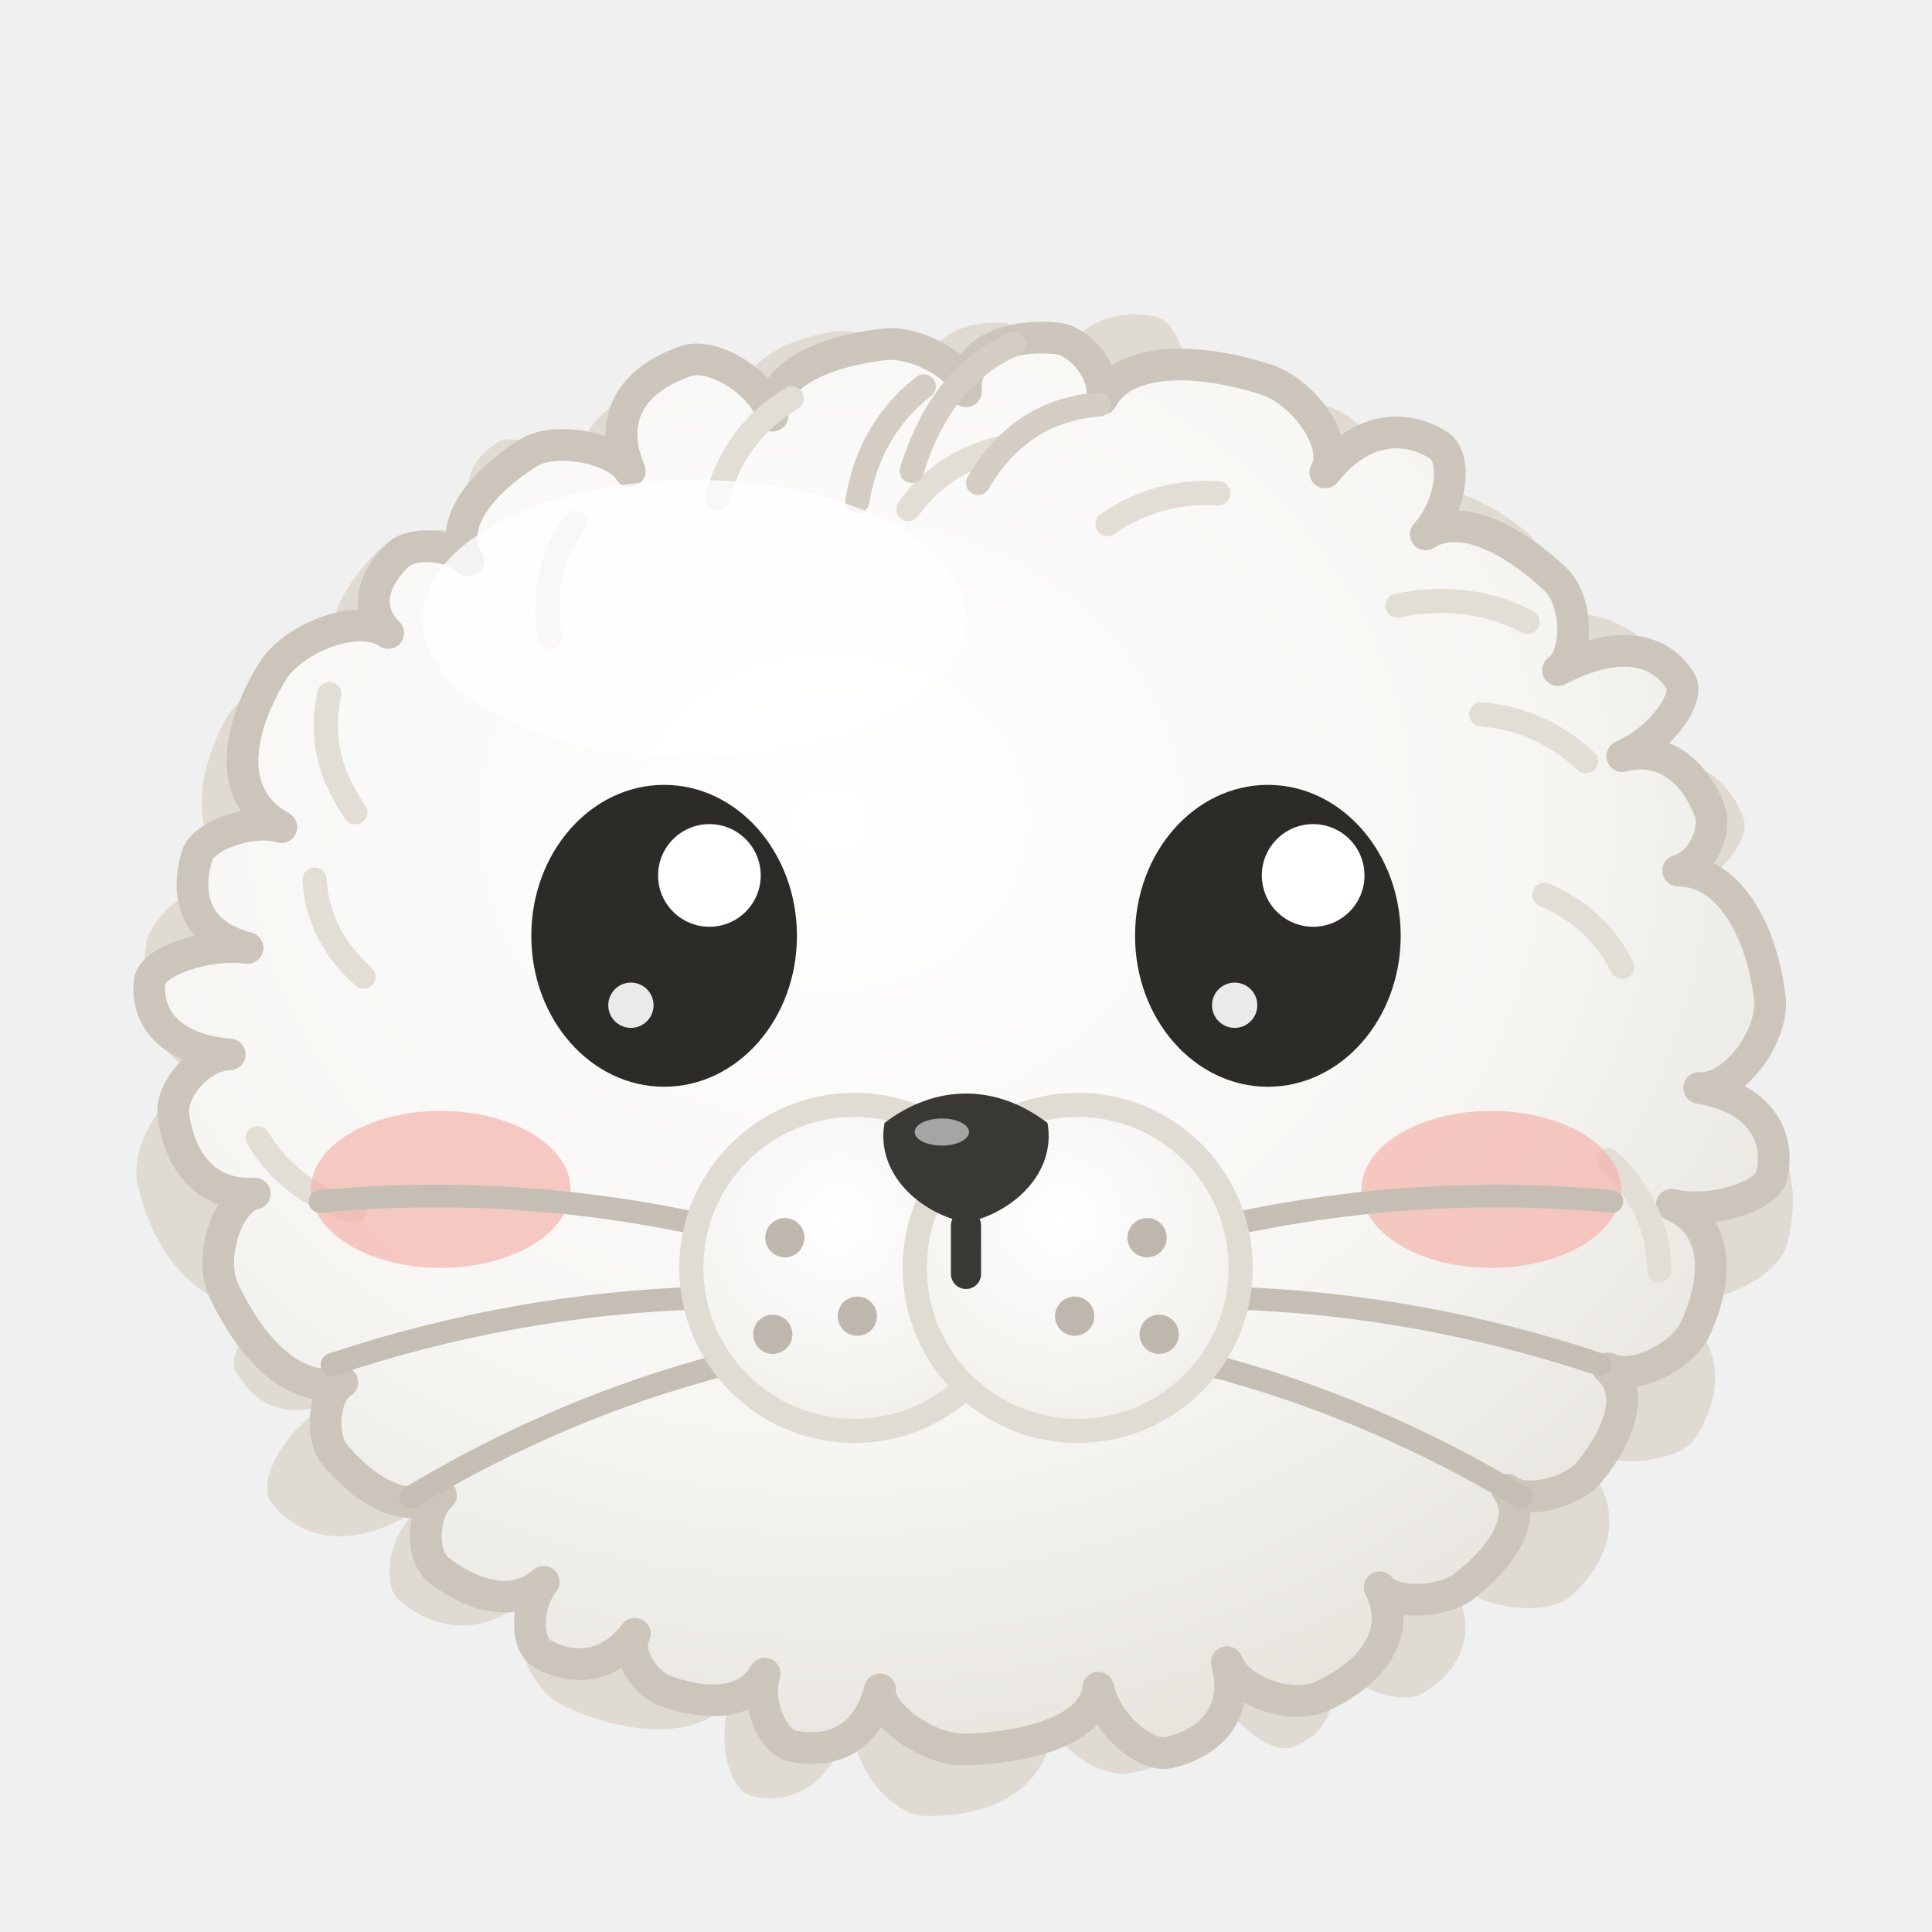
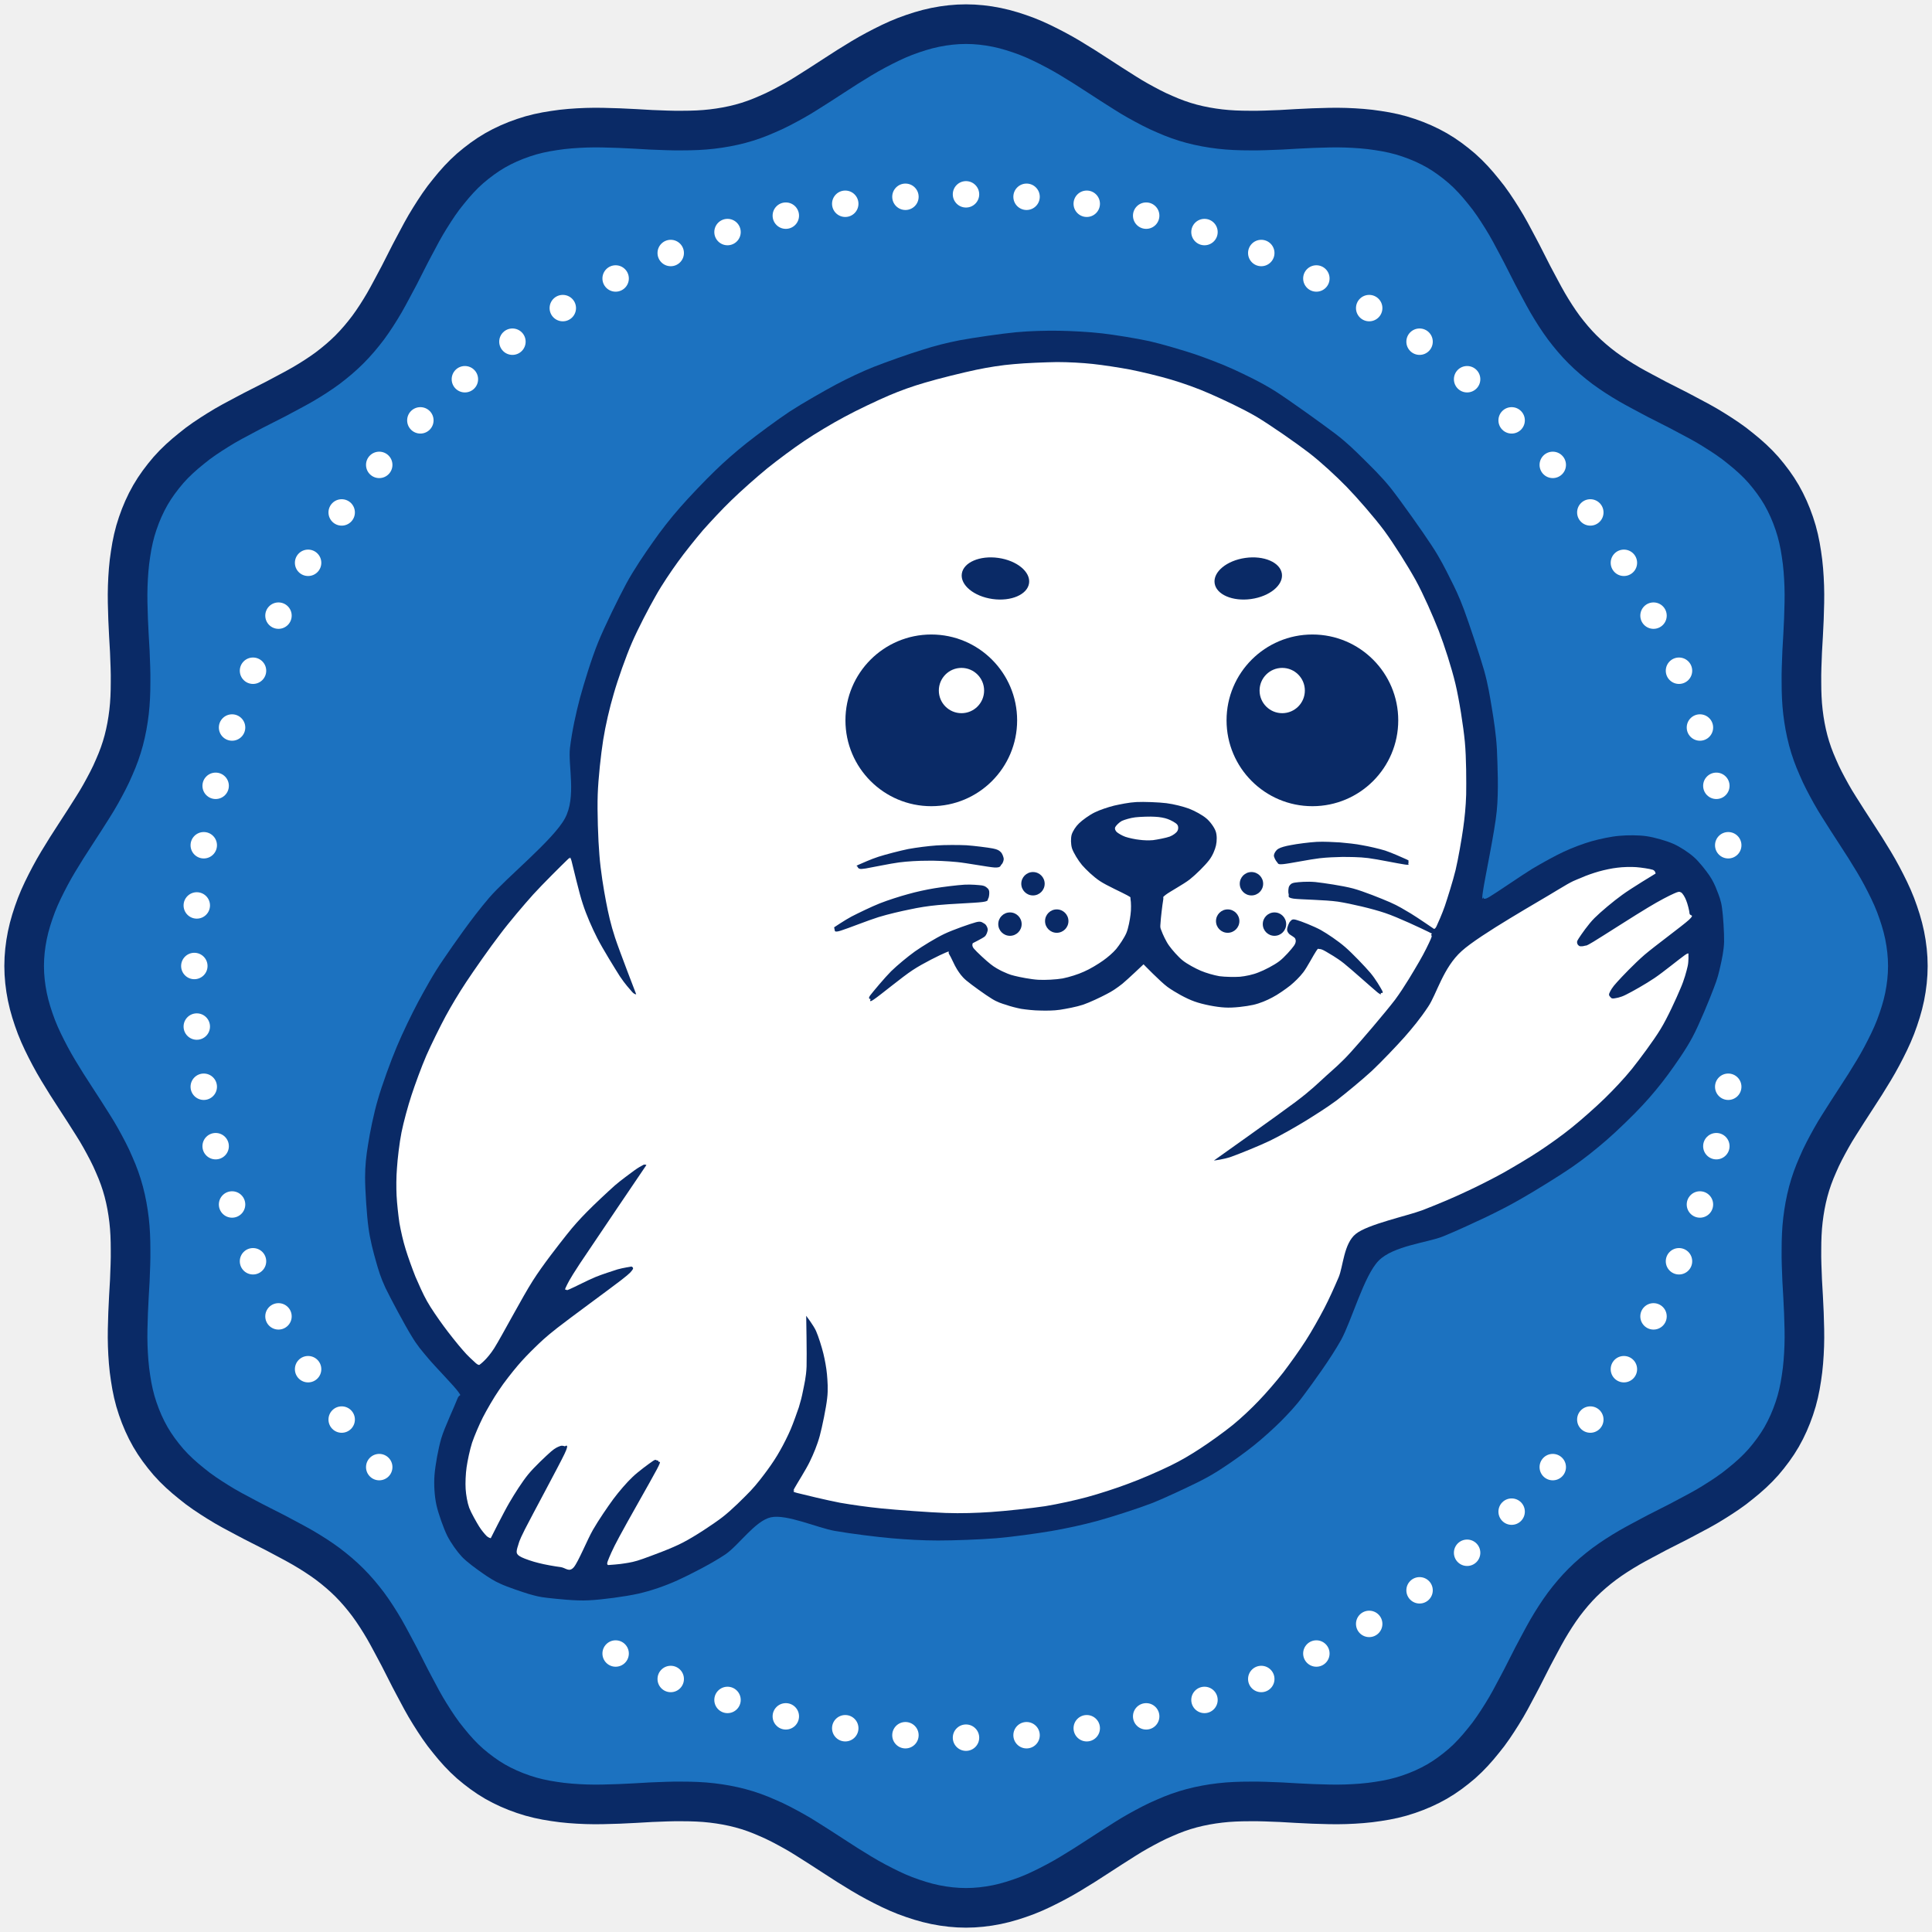
- <svg xmlns="http://www.w3.org/2000/svg" viewBox="0 0 64 64">
-   <defs>
-     <radialGradient id="fur" cx="0.42" cy="0.34" r="0.78">
-       <stop offset="0" stop-color="#ffffff" />
-       <stop offset="0.55" stop-color="#f7f6f3" />
-       <stop offset="1" stop-color="#e2ded7" />
-     </radialGradient>
-     <radialGradient id="cheek" cx="0.45" cy="0.35" r="0.7">
-       <stop offset="0" stop-color="#ffffff" />
-       <stop offset="1" stop-color="#f1eee9" />
-     </radialGradient>
-   </defs>
-   <path d="M34.74 12.84 C35.24 10.88 36.76 10.16 38.28 10.49C39.09 10.66 39.65 12.55 39.14 14.05 C40.04 12.58 42.23 12.69 44.35 13.61C45.46 14.14 46.31 15.79 45.71 16.60 C46.89 15.61 48.87 16.24 50.55 17.60C51.41 18.36 51.74 20.07 50.92 20.68 C52.56 19.83 54.28 20.69 55.38 22.24C55.93 23.09 55.33 24.85 54.13 25.37 C55.98 24.82 57.22 25.72 57.75 27.07C58.02 27.79 56.99 29.13 55.79 29.41 C57.63 29.36 58.72 31.21 58.97 33.47C59.03 34.68 57.48 36.27 56.36 36.22 C59.07 36.73 59.79 38.91 59.20 41.23C58.82 42.45 56.43 43.50 54.87 42.96 C57.12 44.07 57.22 45.96 56.17 47.63C55.58 48.50 53.21 48.71 51.90 47.87 C53.94 49.56 53.57 51.47 52.07 52.85C51.25 53.57 49.03 53.39 47.90 52.18 C49.10 53.84 48.50 55.30 47.09 56.11C46.33 56.53 44.54 55.86 43.78 54.61 C44.59 56.33 43.97 57.46 42.80 57.88C42.18 58.11 40.82 57.19 40.34 55.97 C40.60 57.42 39.23 58.38 37.44 58.74C36.48 58.90 35.00 57.95 34.88 57.00 C34.80 59.25 32.86 60.22 30.59 60.15C29.39 60.07 28.02 58.23 28.27 56.77 C27.63 59.15 26.23 59.83 24.89 59.49C24.17 59.31 23.69 57.69 24.23 56.22 C23.26 57.66 20.86 57.54 18.59 56.47C17.42 55.85 16.75 53.81 17.52 52.87 C16.04 54.28 14.42 54.02 13.23 53.02C12.60 52.47 12.90 50.77 13.88 49.97 C11.71 51.42 9.95 51.01 8.98 49.77C8.48 49.10 9.43 47.29 10.96 46.47 C9.41 47.09 8.35 46.44 7.80 45.40C7.51 44.84 8.43 43.60 9.34 43.27 C6.80 43.72 5.12 41.75 4.54 39.16C4.33 37.76 5.58 35.79 7.14 35.75 C5.26 35.44 4.52 33.44 4.85 31.24C5.09 30.07 6.96 28.84 8.28 29.17 C6.30 28.27 6.31 25.99 7.49 23.79C8.18 22.65 10.41 21.85 11.58 22.57 C10.38 21.44 11.06 19.65 12.59 18.18C13.44 17.42 15.48 17.31 16.21 18.10 C15.01 16.51 15.42 15.29 16.52 14.64C17.11 14.30 18.68 14.98 19.40 16.08 C18.77 14.62 19.85 13.44 21.47 12.80C22.35 12.49 24.02 13.33 24.37 14.28 C24.02 12.37 25.60 11.31 27.63 10.98C28.72 10.84 30.30 11.77 30.38 12.89 C30.50 11.31 31.75 10.63 33.19 10.69C33.95 10.73 34.85 12.01 34.71 13.13 Z" fill="#dfdad2" />
-   <path d="M32.00 12.60 C32.24 11.52 33.57 11.06 35.03 11.21C35.80 11.30 36.67 12.38 36.50 13.22 C37.22 11.84 39.61 11.80 42.05 12.61C43.32 13.11 44.43 14.81 43.90 15.65 C45.11 14.12 46.57 14.05 47.67 14.76C48.26 15.14 48.12 16.72 47.23 17.70 C48.35 16.97 50.09 17.82 51.57 19.23C52.31 20.02 52.26 21.79 51.61 22.20 C53.71 21.10 55.05 21.55 55.67 22.57C56.00 23.11 55.04 24.48 53.74 25.05 C55.14 24.68 56.13 25.58 56.63 26.84C56.88 27.51 56.39 28.64 55.59 28.84 C57.25 28.83 58.38 30.79 58.64 33.16C58.68 34.43 57.43 36.11 56.29 36.04 C58.30 36.37 58.97 37.62 58.70 38.93C58.54 39.62 56.73 40.22 55.38 39.91 C56.95 40.58 56.94 42.33 56.14 44.06C55.67 44.96 54.11 45.75 53.27 45.33 C54.15 46.08 53.69 47.51 52.62 48.80C52.02 49.47 50.51 49.83 49.93 49.35 C50.61 50.27 49.80 51.55 48.44 52.59C47.69 53.11 46.12 53.14 45.70 52.58 C46.49 54.11 45.43 55.46 43.72 56.22C42.79 56.60 41.08 56.10 40.64 55.06 C41.09 56.70 40.12 57.75 38.70 58.06C37.95 58.22 36.63 57.11 36.38 55.91 C36.26 57.23 34.24 57.90 31.88 57.96C30.63 57.93 29.05 56.71 29.15 55.96 C28.71 57.67 27.49 58.09 26.25 57.84C25.59 57.70 25.03 56.39 25.33 55.44 C24.75 56.50 23.38 56.50 22.03 56.01C21.31 55.73 20.70 54.71 21.03 54.12 C20.16 55.29 18.94 55.34 17.96 54.78C17.43 54.48 17.39 53.20 18.01 52.40 C17.03 53.27 15.65 52.89 14.51 51.99C13.92 51.50 13.99 50.06 14.61 49.53 C13.43 50.19 12.12 49.41 11.09 48.19C10.57 47.52 10.75 46.11 11.34 45.79 C9.78 46.21 8.29 44.69 7.36 42.63C6.94 41.52 7.58 39.72 8.44 39.54 C6.77 39.63 5.92 38.40 5.74 36.89C5.67 36.08 6.63 34.95 7.61 34.93 C5.62 34.77 4.82 33.69 4.96 32.50C5.03 31.87 6.81 31.22 8.20 31.40 C6.45 30.95 6.13 29.66 6.53 28.34C6.75 27.65 8.38 27.11 9.32 27.40 C7.51 26.42 7.78 24.22 9.09 22.14C9.86 21.07 11.91 20.30 12.86 20.97 C12.04 20.16 12.37 19.14 13.21 18.36C13.67 17.95 14.94 18.01 15.51 18.57 C14.80 17.44 15.87 16.02 17.56 14.97C18.48 14.45 20.43 14.87 20.86 15.60 C20.06 13.69 21.13 12.49 22.76 11.95C23.63 11.68 25.25 12.66 25.59 13.77 C25.53 12.41 27.26 11.64 29.34 11.40C30.46 11.32 32.00 12.23 32.00 12.96 Z" fill="url(#fur)" stroke="#cbc5bc" stroke-width="1.05" stroke-linejoin="round" />
-   <g stroke="#e2ddd5" stroke-width="0.8" stroke-linecap="round" fill="none">
-     <path d="M30.09 16.86Q31.22 15.30 33.19 14.83" />
-     <path d="M36.69 17.36Q38.33 16.22 40.36 16.34" />
-     <path d="M46.29 20.06Q48.65 19.58 50.60 20.60" />
-     <path d="M49.07 23.66Q51.08 23.85 52.54 25.22" />
-     <path d="M51.16 29.64Q52.91 30.39 53.74 32.03" />
-     <path d="M53.29 38.44Q54.96 40.04 54.96 42.08" />
-     <path d="M11.75 40.13Q9.56 39.44 8.54 37.70" />
-     <path d="M12.04 32.35Q10.53 31.00 10.42 29.14" />
-     <path d="M11.77 26.91Q10.45 25.01 10.91 22.99" />
-     <path d="M18.23 21.11Q17.82 18.92 19.06 17.31" />
-     <path d="M23.76 16.50Q24.33 14.33 26.23 13.20" />
+ <svg xmlns="http://www.w3.org/2000/svg" viewBox="0 0 1024 1024">
+   <path d="M1011.2 512.0C1011.2 517.4 1010.6 522.9 1009.5 528.3C1008.4 533.7 1006.7 539.0 1004.7 544.3C1002.7 549.5 1000.1 554.7 997.4 559.8C994.7 564.9 991.6 569.9 988.6 574.7C985.5 579.6 982.3 584.4 979.3 589.1C976.3 593.9 973.2 598.5 970.6 603.2C968.0 607.9 965.5 612.5 963.5 617.3C961.4 622.0 959.7 626.7 958.4 631.6C957.1 636.5 956.2 641.5 955.6 646.6C955.0 651.7 954.8 656.9 954.8 662.3C954.7 667.7 955.0 673.2 955.2 678.8C955.5 684.4 955.9 690.2 956.1 695.9C956.3 701.7 956.5 707.6 956.3 713.3C956.1 719.0 955.7 724.8 954.8 730.4C954.0 735.9 952.8 741.4 951.0 746.6C949.2 751.9 947.0 756.9 944.3 761.6C941.6 766.3 938.3 770.7 934.7 774.9C931.1 779.0 926.9 782.8 922.5 786.3C918.2 789.9 913.3 793.1 908.5 796.1C903.6 799.2 898.4 801.9 893.3 804.6C888.3 807.3 883.1 809.8 878.1 812.4C873.1 815.1 868.2 817.6 863.5 820.3C858.9 823.0 854.5 825.8 850.3 828.9C846.2 832.0 842.4 835.2 838.8 838.8C835.2 842.4 832.0 846.2 828.9 850.3C825.8 854.5 823.0 858.9 820.3 863.5C817.6 868.2 815.1 873.1 812.4 878.1C809.8 883.1 807.3 888.3 804.6 893.3C801.9 898.4 799.2 903.6 796.1 908.5C793.1 913.3 789.9 918.2 786.3 922.5C782.8 926.9 779.0 931.1 774.9 934.7C770.7 938.3 766.3 941.6 761.6 944.3C756.9 947.0 751.9 949.2 746.6 951.0C741.4 952.8 735.9 954.0 730.4 954.8C724.8 955.7 719.0 956.1 713.3 956.3C707.6 956.5 701.7 956.3 695.9 956.1C690.2 955.9 684.4 955.5 678.8 955.2C673.2 955.0 667.7 954.7 662.3 954.8C656.9 954.8 651.7 955.0 646.6 955.6C641.5 956.2 636.5 957.1 631.6 958.4C626.7 959.7 622.0 961.4 617.3 963.5C612.5 965.5 607.9 968.0 603.2 970.6C598.5 973.2 593.9 976.3 589.1 979.3C584.4 982.3 579.6 985.5 574.7 988.6C569.9 991.6 564.9 994.7 559.8 997.4C554.7 1000.1 549.5 1002.7 544.3 1004.7C539.0 1006.7 533.7 1008.4 528.3 1009.5C522.9 1010.6 517.4 1011.2 512.0 1011.2C506.6 1011.2 501.1 1010.6 495.7 1009.5C490.3 1008.4 485.0 1006.7 479.7 1004.7C474.5 1002.7 469.3 1000.1 464.2 997.4C459.1 994.7 454.1 991.6 449.3 988.6C444.4 985.5 439.6 982.3 434.9 979.3C430.1 976.3 425.5 973.2 420.8 970.6C416.1 968.0 411.5 965.5 406.7 963.5C402.0 961.4 397.3 959.7 392.4 958.4C387.5 957.1 382.5 956.2 377.4 955.6C372.3 955.0 367.1 954.8 361.7 954.8C356.3 954.7 350.8 955.0 345.2 955.2C339.6 955.5 333.8 955.9 328.1 956.1C322.3 956.3 316.4 956.5 310.7 956.3C305.0 956.1 299.2 955.7 293.6 954.8C288.1 954.0 282.6 952.8 277.4 951.0C272.1 949.2 267.1 947.0 262.4 944.3C257.7 941.6 253.3 938.3 249.1 934.7C245.0 931.1 241.2 926.9 237.7 922.5C234.1 918.2 230.9 913.3 227.9 908.5C224.8 903.6 222.1 898.4 219.4 893.3C216.7 888.3 214.2 883.1 211.6 878.1C208.9 873.1 206.4 868.2 203.7 863.5C201.0 858.9 198.2 854.5 195.1 850.3C192.0 846.2 188.8 842.4 185.2 838.8C181.6 835.2 177.8 832.0 173.7 828.9C169.5 825.8 165.1 823.0 160.5 820.3C155.8 817.6 150.9 815.1 145.9 812.4C140.9 809.8 135.7 807.3 130.7 804.6C125.6 801.9 120.4 799.2 115.5 796.1C110.7 793.1 105.8 789.9 101.5 786.3C97.1 782.8 92.9 779.0 89.3 774.9C85.7 770.7 82.4 766.3 79.7 761.6C77.0 756.9 74.8 751.9 73.0 746.6C71.2 741.4 70.0 735.9 69.2 730.4C68.3 724.8 67.9 719.0 67.7 713.3C67.5 707.6 67.7 701.7 67.9 695.9C68.1 690.2 68.5 684.4 68.8 678.8C69.0 673.2 69.3 667.7 69.2 662.3C69.2 656.9 69.0 651.7 68.4 646.6C67.8 641.5 66.9 636.5 65.6 631.6C64.3 626.7 62.6 622.0 60.5 617.3C58.5 612.5 56.0 607.9 53.4 603.2C50.8 598.5 47.7 593.9 44.7 589.1C41.7 584.4 38.5 579.6 35.4 574.7C32.4 569.9 29.3 564.9 26.6 559.8C23.9 554.7 21.3 549.5 19.3 544.3C17.3 539.0 15.6 533.7 14.5 528.3C13.4 522.9 12.8 517.4 12.8 512.0C12.8 506.6 13.4 501.1 14.5 495.7C15.6 490.3 17.3 485.0 19.3 479.7C21.3 474.5 23.9 469.3 26.6 464.2C29.3 459.1 32.4 454.1 35.4 449.3C38.5 444.4 41.7 439.6 44.7 434.9C47.7 430.1 50.8 425.5 53.4 420.8C56.0 416.1 58.5 411.5 60.5 406.7C62.6 402.0 64.3 397.3 65.6 392.4C66.9 387.5 67.8 382.5 68.4 377.4C69.0 372.3 69.2 367.1 69.2 361.7C69.3 356.3 69.0 350.8 68.8 345.2C68.5 339.6 68.1 333.8 67.9 328.1C67.7 322.3 67.5 316.4 67.7 310.7C67.9 305.0 68.3 299.2 69.2 293.6C70.0 288.1 71.2 282.6 73.0 277.4C74.8 272.1 77.0 267.1 79.7 262.4C82.4 257.7 85.7 253.3 89.3 249.1C92.9 245.0 97.1 241.2 101.5 237.7C105.8 234.1 110.7 230.9 115.5 227.9C120.4 224.8 125.6 222.1 130.7 219.4C135.7 216.7 140.9 214.2 145.9 211.6C150.9 208.9 155.8 206.4 160.5 203.7C165.1 201.0 169.5 198.2 173.7 195.1C177.8 192.0 181.6 188.8 185.2 185.2C188.8 181.6 192.0 177.8 195.1 173.7C198.2 169.5 201.0 165.1 203.7 160.5C206.4 155.8 208.9 150.9 211.6 145.9C214.2 140.9 216.7 135.7 219.4 130.7C222.1 125.6 224.8 120.4 227.9 115.5C230.9 110.7 234.1 105.8 237.7 101.5C241.2 97.1 245.0 92.9 249.1 89.3C253.3 85.7 257.7 82.4 262.4 79.7C267.1 77.0 272.1 74.8 277.4 73.0C282.6 71.2 288.1 70.0 293.6 69.2C299.2 68.3 305.0 67.9 310.7 67.7C316.4 67.5 322.3 67.7 328.1 67.9C333.8 68.1 339.6 68.5 345.2 68.8C350.8 69.0 356.3 69.3 361.7 69.2C367.1 69.2 372.3 69.0 377.4 68.4C382.5 67.8 387.5 66.9 392.4 65.6C397.3 64.3 402.0 62.6 406.7 60.5C411.5 58.5 416.1 56.0 420.8 53.4C425.5 50.8 430.1 47.7 434.9 44.7C439.6 41.7 444.4 38.5 449.3 35.4C454.1 32.4 459.1 29.3 464.2 26.6C469.3 23.9 474.5 21.3 479.7 19.3C485.0 17.3 490.3 15.6 495.7 14.5C501.1 13.4 506.6 12.8 512.0 12.8C517.4 12.8 522.9 13.4 528.3 14.5C533.7 15.6 539.0 17.3 544.3 19.3C549.5 21.3 554.7 23.9 559.8 26.6C564.9 29.3 569.9 32.4 574.7 35.4C579.6 38.5 584.4 41.7 589.1 44.7C593.9 47.7 598.5 50.8 603.2 53.4C607.9 56.0 612.5 58.5 617.3 60.5C622.0 62.6 626.7 64.3 631.6 65.6C636.5 66.9 641.5 67.8 646.6 68.4C651.7 69.0 656.9 69.2 662.3 69.2C667.7 69.3 673.2 69.0 678.8 68.8C684.4 68.5 690.2 68.1 695.9 67.9C701.7 67.7 707.6 67.5 713.3 67.7C719.0 67.9 724.8 68.3 730.4 69.2C735.9 70.0 741.4 71.2 746.6 73.0C751.9 74.8 756.9 77.0 761.6 79.7C766.3 82.4 770.7 85.7 774.9 89.3C779.0 92.9 782.8 97.1 786.3 101.5C789.9 105.8 793.1 110.7 796.1 115.5C799.2 120.4 801.9 125.6 804.6 130.7C807.3 135.7 809.8 140.9 812.4 145.9C815.1 150.9 817.6 155.8 820.3 160.5C823.0 165.1 825.8 169.5 828.9 173.7C832.0 177.8 835.2 181.6 838.8 185.2C842.4 188.8 846.2 192.0 850.3 195.1C854.5 198.2 858.9 201.0 863.5 203.7C868.2 206.4 873.1 208.9 878.1 211.6C883.1 214.2 888.3 216.7 893.3 219.4C898.4 222.1 903.6 224.8 908.5 227.9C913.3 230.9 918.2 234.1 922.5 237.7C926.9 241.2 931.1 245.0 934.7 249.1C938.3 253.3 941.6 257.7 944.3 262.4C947.0 267.1 949.2 272.1 951.0 277.4C952.8 282.6 954.0 288.1 954.8 293.6C955.7 299.2 956.1 305.0 956.3 310.7C956.5 316.4 956.3 322.3 956.1 328.1C955.9 333.8 955.5 339.6 955.2 345.2C955.0 350.8 954.7 356.3 954.8 361.7C954.8 367.1 955.0 372.3 955.6 377.4C956.2 382.5 957.1 387.5 958.4 392.4C959.7 397.3 961.4 402.0 963.5 406.7C965.5 411.5 968.0 416.1 970.6 420.8C973.2 425.5 976.3 430.1 979.3 434.9C982.3 439.6 985.5 444.4 988.6 449.3C991.6 454.1 994.7 459.1 997.4 464.2C1000.1 469.3 1002.7 474.5 1004.7 479.7C1006.7 485.0 1008.4 490.3 1009.5 495.7C1010.6 501.1 1011.2 506.6 1011.2 512.0Z" fill="#1c72c0" stroke="#0a2a66" stroke-width="21" stroke-linejoin="round" />
+   <g fill="#ffffff">
+     <circle cx="512.0" cy="103.0" r="7" />
+     <circle cx="544.1" cy="104.3" r="7" />
+     <circle cx="576.0" cy="108.0" r="7" />
+     <circle cx="607.5" cy="114.3" r="7" />
+     <circle cx="638.4" cy="123.0" r="7" />
+     <circle cx="668.5" cy="134.1" r="7" />
+     <circle cx="697.7" cy="147.6" r="7" />
+     <circle cx="725.7" cy="163.3" r="7" />
+     <circle cx="752.4" cy="181.1" r="7" />
+     <circle cx="777.6" cy="201.0" r="7" />
+     <circle cx="801.2" cy="222.8" r="7" />
+     <circle cx="823.0" cy="246.4" r="7" />
+     <circle cx="842.9" cy="271.6" r="7" />
+     <circle cx="860.7" cy="298.3" r="7" />
+     <circle cx="876.4" cy="326.3" r="7" />
+     <circle cx="889.9" cy="355.5" r="7" />
+     <circle cx="901.0" cy="385.6" r="7" />
+     <circle cx="909.7" cy="416.5" r="7" />
+     <circle cx="916.0" cy="448.0" r="7" />
+     <circle cx="916.0" cy="576.0" r="7" />
+     <circle cx="909.7" cy="607.5" r="7" />
+     <circle cx="901.0" cy="638.4" r="7" />
+     <circle cx="889.9" cy="668.5" r="7" />
+     <circle cx="876.4" cy="697.7" r="7" />
+     <circle cx="860.7" cy="725.7" r="7" />
+     <circle cx="842.9" cy="752.4" r="7" />
+     <circle cx="823.0" cy="777.6" r="7" />
+     <circle cx="801.2" cy="801.2" r="7" />
+     <circle cx="777.6" cy="823.0" r="7" />
+     <circle cx="752.4" cy="842.9" r="7" />
+     <circle cx="725.7" cy="860.7" r="7" />
+     <circle cx="697.7" cy="876.4" r="7" />
+     <circle cx="668.5" cy="889.9" r="7" />
+     <circle cx="638.4" cy="901.0" r="7" />
+     <circle cx="607.5" cy="909.7" r="7" />
+     <circle cx="576.0" cy="916.0" r="7" />
+     <circle cx="544.1" cy="919.7" r="7" />
+     <circle cx="512.0" cy="921.0" r="7" />
+     <circle cx="479.9" cy="919.7" r="7" />
+     <circle cx="448.0" cy="916.0" r="7" />
+     <circle cx="416.5" cy="909.7" r="7" />
+     <circle cx="385.6" cy="901.0" r="7" />
+     <circle cx="355.5" cy="889.9" r="7" />
+     <circle cx="326.3" cy="876.4" r="7" />
+     <circle cx="201.0" cy="777.6" r="7" />
+     <circle cx="181.1" cy="752.4" r="7" />
+     <circle cx="163.3" cy="725.7" r="7" />
+     <circle cx="147.6" cy="697.7" r="7" />
+     <circle cx="134.1" cy="668.5" r="7" />
+     <circle cx="123.0" cy="638.4" r="7" />
+     <circle cx="114.3" cy="607.5" r="7" />
+     <circle cx="108.0" cy="576.0" r="7" />
+     <circle cx="104.3" cy="544.1" r="7" />
+     <circle cx="103.0" cy="512.0" r="7" />
+     <circle cx="104.3" cy="479.9" r="7" />
+     <circle cx="108.0" cy="448.0" r="7" />
+     <circle cx="114.3" cy="416.5" r="7" />
+     <circle cx="123.0" cy="385.6" r="7" />
+     <circle cx="134.1" cy="355.5" r="7" />
+     <circle cx="147.6" cy="326.3" r="7" />
+     <circle cx="163.3" cy="298.3" r="7" />
+     <circle cx="181.1" cy="271.6" r="7" />
+     <circle cx="201.0" cy="246.4" r="7" />
+     <circle cx="222.8" cy="222.8" r="7" />
+     <circle cx="246.4" cy="201.0" r="7" />
+     <circle cx="271.6" cy="181.1" r="7" />
+     <circle cx="298.3" cy="163.3" r="7" />
+     <circle cx="326.3" cy="147.6" r="7" />
+     <circle cx="355.5" cy="134.1" r="7" />
+     <circle cx="385.6" cy="123.0" r="7" />
+     <circle cx="416.5" cy="114.3" r="7" />
+     <circle cx="448.0" cy="108.0" r="7" />
+     <circle cx="479.9" cy="104.3" r="7" />
  </g>
-   <g stroke="#d3cdc4" stroke-width="0.8" stroke-linecap="round" fill="none">
-     <path d="M30.2 15.6Q31.2 12.4 33.6 11.4" />
-     <path d="M32.4 16Q33.8 13.6 36.4 13.4" />
-     <path d="M28.4 16.6Q28.8 14.2 30.6 12.8" />
-   </g>
-   <ellipse cx="23" cy="20.5" rx="9" ry="4.6" fill="#ffffff" opacity="0.8" />
-   <ellipse cx="14.6" cy="39.4" rx="4.3" ry="2.6" fill="#f5b3ad" opacity="0.7" />
-   <ellipse cx="49.4" cy="39.4" rx="4.3" ry="2.6" fill="#f5b3ad" opacity="0.7" />
-   <ellipse cx="22" cy="31" rx="4.4" ry="5" fill="#2d2b27" />
-   <ellipse cx="42" cy="31" rx="4.4" ry="5" fill="#2d2b27" />
-   <circle cx="23.5" cy="29" r="1.7" fill="#ffffff" />
-   <circle cx="43.5" cy="29" r="1.7" fill="#ffffff" />
-   <circle cx="20.9" cy="33.3" r="0.75" fill="#ffffff" opacity="0.9" />
-   <circle cx="40.9" cy="33.3" r="0.75" fill="#ffffff" opacity="0.9" />
-   <g stroke="#c4beb4" stroke-width="0.75" stroke-linecap="round" fill="none">
-     <path d="M23.4 40.6Q17 39.2 10.6 39.8" />
-     <path d="M23.2 43Q17 43.2 11 45.2" />
-     <path d="M24 45.2Q18.6 46.6 13.6 49.6" />
-     <path d="M40.6 40.6Q47 39.2 53.4 39.8" />
-     <path d="M40.8 43Q47 43.2 53 45.2" />
-     <path d="M40 45.2Q45.4 46.6 50.4 49.6" />
-   </g>
-   <circle cx="28.3" cy="42" r="5.4" fill="url(#cheek)" stroke="#e0dbd3" stroke-width="0.8" />
-   <circle cx="35.7" cy="42" r="5.4" fill="url(#cheek)" stroke="#e0dbd3" stroke-width="0.8" />
-   <g fill="#bdb7ae">
-     <circle cx="26" cy="41" r="0.65" />
-     <circle cx="28.4" cy="43.6" r="0.65" />
-     <circle cx="25.6" cy="44.2" r="0.65" />
-     <circle cx="38" cy="41" r="0.65" />
-     <circle cx="35.6" cy="43.6" r="0.65" />
-     <circle cx="38.4" cy="44.2" r="0.65" />
-   </g>
-   <path d="M29.3 37.2c1.7-1.3 3.7-1.3 5.4 0 0.3 1.7-1.2 3-2.7 3.3-1.5-0.3-3-1.6-2.7-3.3z" fill="#3a3834" />
-   <ellipse cx="31.2" cy="37.5" rx="0.9" ry="0.45" fill="#ffffff" opacity="0.55" />
-   <path d="M32 40.6v1.6" stroke="#3a3834" stroke-width="1" stroke-linecap="round" />
+   <path d="M312.0 848.2C305.1 848.6 294.7 847.4 290.1 846.9C285.6 846.4 283.7 845.8 280.1 844.8C276.6 843.7 268.8 841.1 265.4 839.5C261.9 838.0 258.9 836.0 256.0 834.0C253.0 831.9 247.5 828.0 244.8 825.1C242.1 822.2 239.0 817.8 237.0 813.9C235.1 810.0 232.3 802.2 231.3 797.6C230.3 793.0 229.9 786.8 230.3 781.8C230.7 776.8 232.2 768.1 233.9 762.3C235.6 756.6 241.0 745.2 242.3 741.7C243.5 738.2 245.0 740.8 242.9 737.7C240.7 734.6 230.5 724.2 227.0 720.0C223.4 715.7 221.2 713.3 218.0 707.9C214.7 702.6 207.0 688.2 204.3 682.6C201.7 677.0 200.6 673.2 199.3 668.6C198.0 664.1 196.1 657.0 195.3 650.7C194.4 644.3 193.5 630.5 193.5 624.2C193.5 617.9 194.1 612.4 195.1 606.5C196.0 600.6 198.1 590.1 200.3 582.7C202.4 575.3 207.2 562.1 210.3 554.8C213.4 547.4 218.1 537.7 221.6 531.1C225.2 524.5 229.6 516.3 235.0 508.5C240.4 500.6 250.1 486.5 259.3 475.8C268.5 465.1 293.3 445.1 299.4 433.8C305.6 422.4 301.0 405.6 302.1 396.4C303.2 387.3 305.3 377.9 307.4 369.9C309.6 361.9 313.5 349.1 317.0 340.5C320.5 331.9 327.8 317.0 331.9 309.4C336.0 301.8 341.9 293.2 346.0 287.4C350.0 281.6 355.7 274.3 360.5 268.9C365.2 263.5 374.0 254.3 379.0 249.5C384.0 244.6 389.9 239.5 395.5 235.0C401.2 230.5 411.8 222.6 418.6 218.1C425.5 213.6 437.0 207.1 443.3 203.7C449.6 200.4 456.5 197.1 463.0 194.5C469.6 191.9 482.3 187.4 488.9 185.4C495.4 183.3 501.8 181.7 508.9 180.3C516.0 179.0 531.0 176.8 538.5 176.1C545.9 175.4 554.7 175.2 561.2 175.3C567.8 175.4 577.4 175.9 584.2 176.7C591.0 177.5 602.1 179.3 609.1 180.8C616.1 182.4 626.8 185.6 633.2 187.7C639.6 189.9 648.0 193.1 654.1 195.9C660.1 198.7 668.0 202.4 675.7 207.2C683.4 212.1 701.3 225.0 707.9 230.0C714.5 235.1 718.0 238.7 722.2 242.8C726.3 246.9 731.9 252.2 737.2 258.8C742.4 265.4 754.4 282.3 758.8 289.1C763.3 295.9 766.1 301.6 768.5 306.4C771.0 311.3 773.3 316.0 775.9 323.0C778.5 330.0 784.5 347.9 786.6 355.3C788.7 362.8 789.7 369.2 790.7 375.2C791.7 381.2 793.0 389.5 793.4 397.3C793.7 405.1 794.4 419.2 793.3 429.9C792.3 440.6 786.9 465.9 786.0 472.4C785.0 478.9 786.4 475.3 786.4 475.3C786.4 475.3 785.5 477.6 789.2 475.5C792.8 473.4 806.4 464.0 812.1 460.5C817.8 457.1 824.4 453.5 828.9 451.4C833.4 449.3 839.3 447.1 843.5 445.9C847.7 444.7 854.2 443.3 858.4 443.0C862.6 442.6 868.6 442.6 872.7 443.2C876.8 443.8 883.2 445.6 886.8 447.2C890.3 448.7 895.0 451.8 897.7 454.2C900.5 456.6 904.2 461.4 906.0 464.0C907.7 466.5 909.1 469.4 910.0 471.9C911.0 474.4 912.2 477.3 912.7 481.2C913.3 485.1 913.9 494.7 913.8 499.2C913.7 503.6 912.6 508.7 911.8 512.2C911.0 515.7 910.4 518.5 908.3 523.8C906.3 529.2 900.6 543.1 897.1 549.6C893.7 556.1 887.9 564.3 884.1 569.5C880.3 574.7 875.1 581.0 870.5 585.9C865.9 590.9 857.0 599.5 851.7 604.1C846.3 608.8 839.6 614.2 833.2 618.6C826.7 623.1 813.2 631.4 806.7 635.1C800.2 638.9 793.6 642.2 787.6 645.1C781.6 647.9 773.0 652.0 764.9 655.3C756.8 658.6 738.4 660.3 730.7 668.2C723.0 676.0 716.4 700.0 710.8 710.2C705.1 720.4 695.6 733.3 691.0 739.5C686.5 745.6 682.6 749.5 678.9 753.3C675.1 757.1 669.0 762.6 664.6 766.1C660.3 769.6 652.6 775.1 648.4 777.8C644.2 780.6 640.5 782.8 635.1 785.5C629.6 788.2 617.9 793.8 610.3 796.8C602.7 799.7 589.3 804.0 581.7 806.1C574.0 808.2 564.7 810.2 557.1 811.5C549.4 812.8 536.5 814.6 528.0 815.3C519.4 816.0 505.2 816.5 497.2 816.5C489.3 816.5 480.3 816.0 472.5 815.3C464.6 814.6 451.6 813.0 442.4 811.4C433.3 809.8 416.9 802.4 408.6 804.2C400.3 806.0 391.5 819.1 384.4 823.9C377.4 828.6 365.7 834.6 359.1 837.6C352.5 840.6 344.9 843.2 338.2 844.7C331.5 846.2 318.9 847.9 312.0 848.2Z" fill="#0a2a66" fill-rule="evenodd" />
+   <path d="M304.1 830.7C301.6 833.5 299.9 831.0 297.2 830.6C294.6 830.3 288.3 829.2 285.4 828.4C282.4 827.7 278.1 826.2 276.5 825.4C274.9 824.6 274.2 824.0 273.9 823.1C273.7 822.2 274.0 820.9 274.6 819.1C275.2 817.4 274.7 817.6 278.2 810.6C281.7 803.7 296.2 776.9 299.2 770.6C302.2 764.4 299.4 766.6 299.4 766.6C299.4 766.6 298.1 766.0 297.0 766.4C295.9 766.8 294.4 767.3 292.0 769.4C289.5 771.6 283.1 777.6 280.0 781.4C276.8 785.3 272.8 791.6 270.0 796.4C267.1 801.3 260.1 815.3 260.1 815.3C260.1 815.3 258.8 815.0 257.9 814.1C257.0 813.2 255.2 811.1 253.9 809.0C252.6 806.9 249.8 802.0 248.7 799.2C247.7 796.4 247.0 792.3 246.8 789.2C246.6 786.1 246.8 781.2 247.3 777.7C247.8 774.2 249.0 768.5 250.2 764.7C251.5 760.9 253.9 755.3 255.9 751.3C257.9 747.4 261.7 740.8 264.4 736.9C267.0 732.9 271.6 727.1 274.4 723.8C277.1 720.6 280.6 717.0 283.6 714.1C286.6 711.2 288.9 708.9 295.4 703.8C301.9 698.7 323.4 683.0 329.1 678.6C334.8 674.2 334.5 673.9 335.3 672.9C336.1 671.8 334.7 671.3 334.7 671.3C334.7 671.3 330.1 672.0 327.3 672.8C324.6 673.7 319.1 675.4 315.5 676.9C311.8 678.4 304.1 682.4 301.9 683.3C299.8 684.3 300.4 683.5 300.4 683.5C300.4 683.5 298.9 684.2 299.9 682.3C300.9 680.3 301.2 679.1 307.3 669.8C313.4 660.6 342.6 617.5 342.6 617.5C342.6 617.5 341.9 617.0 341.0 617.4C340.0 617.9 338.2 618.9 336.0 620.5C333.9 622.1 329.5 625.2 325.9 628.3C322.3 631.5 314.6 638.7 311.0 642.4C307.3 646.2 304.3 649.4 300.2 654.6C296.1 659.8 287.8 670.3 282.4 678.8C276.9 687.4 266.0 708.1 262.0 714.5C258.0 720.8 254.1 723.4 254.1 723.4C254.1 723.4 253.6 723.7 252.3 722.6C251.1 721.5 247.7 718.5 245.3 715.6C242.8 712.8 237.8 706.5 235.1 702.8C232.4 699.1 228.4 693.4 226.3 689.6C224.2 685.9 221.9 680.6 220.2 676.7C218.6 672.7 216.2 666.1 215.0 662.1C213.7 658.0 212.4 652.2 211.7 648.2C211.1 644.1 210.4 637.8 210.2 633.7C210.0 629.5 210.0 623.9 210.4 619.1C210.7 614.3 211.7 605.7 212.8 600.2C213.9 594.7 216.2 586.3 218.1 580.5C220.0 574.7 223.4 565.4 226.0 559.4C228.6 553.5 233.2 544.2 236.2 538.6C239.2 533.1 243.0 526.7 247.1 520.5C251.2 514.3 259.8 502.0 264.9 495.4C269.9 488.7 277.6 479.7 282.6 474.1C287.7 468.5 297.7 458.6 300.5 455.9C303.3 453.2 302.1 455.2 302.1 455.2C302.1 455.2 301.9 452.8 302.9 456.2C303.8 459.6 306.9 473.2 308.9 479.1C310.8 485.0 313.8 491.8 316.6 497.3C319.4 502.8 325.9 513.3 328.5 517.4C331.2 521.5 333.9 524.4 335.1 525.8C336.4 527.2 337.2 527.0 337.2 527.0C337.2 527.0 328.3 504.0 326.0 497.0C323.7 490.0 322.4 484.1 321.2 477.8C320.0 471.6 318.3 461.3 317.7 453.2C317.0 445.1 316.5 429.9 316.8 421.2C317.1 412.5 318.5 399.8 319.7 392.2C320.9 384.6 323.1 375.1 325.3 367.7C327.4 360.3 331.8 347.8 335.0 340.5C338.2 333.1 344.0 322.0 347.5 315.9C350.9 309.8 355.7 302.8 359.3 297.8C362.9 292.8 368.6 285.7 372.6 281.0C376.7 276.4 382.8 269.8 387.7 265.1C392.5 260.4 401.2 252.7 406.7 248.2C412.3 243.7 420.5 237.6 426.3 233.7C432.1 229.8 441.1 224.4 447.5 221.0C453.9 217.5 465.1 212.2 471.2 209.6C477.3 207.0 483.7 204.7 490.3 202.8C496.9 200.8 510.7 197.4 517.4 196.0C524.1 194.6 531.1 193.5 537.3 193.0C543.4 192.4 554.2 192.0 560.2 191.9C566.2 191.9 573.7 192.3 579.2 192.9C584.8 193.5 593.2 194.8 599.1 195.9C605.1 197.1 614.7 199.4 620.7 201.2C626.8 203.0 634.8 205.8 641.3 208.7C647.7 211.5 658.5 216.5 666.0 220.9C673.5 225.4 687.0 234.8 693.9 240.1C700.7 245.4 708.1 252.3 713.8 258.1C719.5 264.0 728.4 274.2 733.7 281.3C738.9 288.4 746.2 300.0 750.4 307.6C754.5 315.1 759.5 326.5 762.6 334.4C765.6 342.2 769.4 354.0 771.4 362.4C773.4 370.8 775.6 384.8 776.4 393.2C777.2 401.6 777.2 414.6 777.1 421.2C776.9 427.7 776.3 433.4 775.5 439.1C774.7 444.8 772.9 455.2 771.5 461.1C770.1 466.9 767.2 476.0 765.8 480.2C764.3 484.5 762.2 489.2 761.4 490.9C760.6 492.6 760.0 492.3 760.0 492.3C760.0 492.3 751.1 486.2 747.8 484.2C744.4 482.2 741.1 480.1 736.7 478.2C732.3 476.3 722.7 472.4 717.1 470.9C711.4 469.4 701.6 468.0 697.2 467.5C692.8 467.1 688.3 467.5 686.3 467.8C684.3 468.1 683.8 468.9 683.3 469.7C682.8 470.6 682.7 473.0 683.0 473.9C683.4 474.8 681.8 475.7 685.6 476.3C689.3 476.8 702.2 476.9 709.2 477.9C716.1 479.0 727.3 481.6 734.1 483.9C741.0 486.2 753.6 492.2 757.1 493.9C760.5 495.5 758.3 494.8 758.5 495.4C758.7 496.0 759.2 495.8 758.3 497.8C757.4 499.9 754.9 505.1 752.2 509.7C749.5 514.3 744.5 523.0 739.4 529.9C734.2 536.7 721.3 551.8 716.1 557.5C710.9 563.3 707.0 566.5 702.8 570.3C698.6 574.1 695.1 577.7 686.6 584.1C678.1 590.5 643.4 615.1 643.4 615.1C643.4 615.1 648.3 614.6 652.6 613.1C656.8 611.6 667.5 607.3 673.1 604.6C678.7 601.9 686.7 597.3 691.8 594.2C696.8 591.1 703.5 586.9 708.6 583.1C713.6 579.2 722.0 572.3 727.1 567.6C732.2 562.8 740.0 554.6 744.3 549.8C748.6 544.9 752.7 540.0 757.0 533.5C761.4 527.0 764.9 512.9 774.7 504.1C784.4 495.3 816.4 477.4 825.4 471.8C834.4 466.3 834.7 466.7 837.9 465.3C841.0 463.9 844.6 462.7 847.4 461.9C850.2 461.1 854.4 460.2 857.2 459.9C860.1 459.5 864.6 459.4 867.2 459.6C869.9 459.8 874.5 460.5 876.0 461.0C877.4 461.5 877.5 463.0 877.5 463.0C877.5 463.0 864.4 470.9 859.8 474.3C855.2 477.6 848.4 483.3 845.1 486.6C841.8 489.9 838.1 495.3 836.8 497.3C835.5 499.2 835.9 499.5 836.0 500.1C836.1 500.7 836.8 501.3 837.3 501.5C837.9 501.6 838.9 501.6 839.9 501.3C841.0 500.9 839.8 502.0 844.6 499.1C849.4 496.2 867.4 484.6 873.5 481.0C879.6 477.3 884.7 474.7 887.2 473.6C889.7 472.5 890.0 472.5 891.0 473.0C891.9 473.5 893.1 475.6 893.7 477.2C894.4 478.8 895.4 482.7 895.5 484.2C895.7 485.7 898.5 484.4 895.1 487.6C891.7 490.7 877.1 501.4 871.6 506.1C866.2 510.8 859.7 517.6 857.1 520.5C854.4 523.4 853.5 525.2 853.0 526.4C852.5 527.5 853.2 528.1 853.6 528.5C853.9 528.9 854.1 529.3 855.3 529.2C856.5 529.0 858.7 528.8 861.8 527.2C864.9 525.7 872.5 521.4 876.9 518.4C881.4 515.4 890.3 508.1 892.9 506.3C895.4 504.5 894.9 505.8 894.9 505.8C894.9 505.8 895.1 509.4 894.5 512.1C893.9 514.7 892.7 519.4 890.6 524.1C888.6 528.9 883.8 539.5 880.1 545.5C876.4 551.6 869.2 561.2 865.0 566.5C860.8 571.7 855.2 577.6 850.6 582.1C846.1 586.5 838.1 593.6 833.1 597.6C828.2 601.6 820.9 606.8 815.7 610.2C810.6 613.6 802.6 618.3 797.0 621.5C791.4 624.6 782.6 629.1 776.4 631.9C770.3 634.8 762.2 638.2 754.0 641.4C745.7 644.5 724.9 648.9 718.6 654.0C712.2 659.1 711.9 671.4 709.5 677.0C707.1 682.6 704.4 688.6 701.9 693.4C699.4 698.2 695.2 705.7 692.1 710.5C689.0 715.4 683.6 722.9 680.1 727.5C676.5 732.1 670.9 738.6 667.1 742.5C663.3 746.5 658.0 751.5 653.6 755.1C649.2 758.7 641.0 764.6 636.2 767.7C631.5 770.8 625.8 774.2 620.4 776.8C614.9 779.5 604.4 784.1 598.0 786.4C591.7 788.8 582.4 791.8 576.1 793.5C569.8 795.2 561.2 797.1 554.0 798.3C546.7 799.4 532.8 800.9 525.2 801.4C517.7 801.9 509.5 802.2 501.2 801.9C493.0 801.6 475.2 800.3 467.2 799.5C459.3 798.7 451.7 797.6 445.3 796.5C438.9 795.3 426.0 792.2 422.5 791.3C419.1 790.4 421.2 790.4 421.0 790.0C420.8 789.6 420.0 790.8 421.2 788.6C422.4 786.4 427.3 778.7 429.2 774.7C431.1 770.8 433.2 765.8 434.5 761.0C435.8 756.2 437.9 745.9 438.4 741.2C439.0 736.5 438.6 731.7 438.3 728.3C438.0 725.0 437.2 720.7 436.4 717.4C435.6 714.1 433.8 708.3 432.5 705.4C431.2 702.5 427.3 697.4 427.3 697.4C427.3 697.4 427.7 718.5 427.5 724.2C427.3 729.9 426.2 734.1 425.6 737.2C425.0 740.3 424.3 743.0 423.4 745.9C422.4 748.8 420.5 754.2 419.1 757.5C417.7 760.8 415.2 765.8 413.4 768.9C411.7 772.0 409.0 776.1 406.7 779.2C404.5 782.2 401.2 786.6 397.8 790.2C394.3 793.8 387.9 800.3 382.8 804.2C377.7 808.1 368.1 814.4 362.1 817.5C356.1 820.7 345.2 824.6 340.8 826.2C336.4 827.8 333.8 828.2 331.2 828.6C328.6 829.1 322.5 829.5 322.5 829.5C322.5 829.5 321.3 829.6 322.1 827.5C322.9 825.4 324.4 821.6 328.2 814.6C331.9 807.6 345.2 784.4 348.2 778.7C351.2 773.0 349.1 775.4 349.1 774.8C349.1 774.1 348.5 774.1 348.1 774.0C347.6 774.0 347.8 773.2 346.0 774.4C344.1 775.7 338.3 779.9 335.3 782.8C332.3 785.6 328.1 790.5 325.1 794.5C322.1 798.6 317.3 805.6 314.3 810.8C311.3 816.0 306.5 827.9 304.1 830.7ZM561.8 535.2C565.0 534.7 570.5 533.7 574.1 532.5C577.6 531.3 583.5 528.5 586.5 526.9C589.5 525.4 592.1 523.6 594.9 521.4C597.7 519.1 606.1 511.1 606.1 511.1C606.1 511.1 615.0 520.3 618.8 523.1C622.7 525.9 628.8 529.3 633.1 530.8C637.5 532.4 644.8 533.8 649.2 534.0C653.7 534.3 660.6 533.4 664.2 532.6C667.8 531.8 671.5 530.2 674.3 528.7C677.1 527.3 681.5 524.2 683.9 522.3C686.2 520.4 688.8 517.9 690.8 515.3C692.8 512.7 696.4 505.8 697.6 504.1C698.8 502.3 698.5 503.0 699.3 503.0C700.0 503.0 700.8 503.2 702.7 504.3C704.5 505.4 708.4 507.5 712.3 510.6C716.2 513.7 727.2 523.6 730.0 525.9C732.8 528.1 731.6 526.4 731.9 526.3C732.3 526.2 733.4 526.7 732.6 525.1C731.8 523.6 729.1 518.9 726.3 515.6C723.5 512.3 716.7 505.2 713.0 502.0C709.2 498.7 703.7 495.0 700.0 492.9C696.3 490.9 689.5 488.2 687.2 487.6C684.9 486.9 684.6 487.6 683.9 488.3C683.1 489.0 682.3 491.5 682.2 492.4C682.1 493.3 682.5 494.1 683.1 494.8C683.7 495.6 686.1 496.6 686.5 497.5C686.9 498.4 687.0 499.6 685.8 501.3C684.6 503.0 680.7 507.5 678.0 509.5C675.4 511.5 670.0 514.3 667.0 515.4C664.1 516.6 660.2 517.4 657.2 517.7C654.3 517.9 649.3 517.8 646.3 517.4C643.4 516.9 639.2 515.7 636.4 514.5C633.6 513.3 629.3 511.0 626.9 509.1C624.5 507.2 621.3 503.5 619.7 501.3C618.0 499.0 616.2 495.0 615.6 493.3C614.9 491.6 614.9 491.6 615.1 489.2C615.2 486.9 616.1 479.3 616.5 477.1C616.9 475.0 615.8 475.9 617.8 474.3C619.8 472.7 627.3 468.7 630.6 466.1C633.9 463.5 638.7 458.7 640.7 456.1C642.7 453.6 644.0 450.3 644.5 448.1C645.0 445.9 645.1 442.6 644.3 440.5C643.6 438.5 641.3 435.3 639.3 433.7C637.3 432.0 633.3 429.8 630.2 428.6C627.2 427.5 622.2 426.2 618.2 425.7C614.2 425.2 606.3 424.9 602.3 425.1C598.4 425.3 593.7 426.3 590.5 427.0C587.3 427.8 582.8 429.3 580.2 430.6C577.5 431.9 573.6 434.7 571.9 436.4C570.2 438.0 568.6 440.5 568.0 442.4C567.5 444.3 567.5 447.4 568.2 449.7C569.0 452.0 571.4 456.0 573.5 458.5C575.6 460.9 579.5 464.7 583.0 467.0C586.4 469.3 595.1 473.2 597.4 474.5C599.7 475.9 599.0 475.1 599.2 476.6C599.5 478.0 599.6 482.2 599.2 484.8C598.9 487.3 598.1 491.9 597.0 494.5C595.9 497.1 593.3 500.9 591.6 503.0C589.8 505.1 587.1 507.4 584.7 509.1C582.2 510.9 577.6 513.7 574.5 515.0C571.5 516.4 566.7 517.9 563.2 518.6C559.7 519.2 553.9 519.5 550.3 519.3C546.6 519.1 540.4 517.9 537.7 517.2C535.0 516.6 533.0 515.6 531.2 514.8C529.4 513.9 527.1 512.7 525.0 511.0C522.8 509.3 517.5 504.4 516.2 502.8C514.8 501.2 515.6 499.9 515.6 499.9C515.6 499.9 520.8 497.3 521.9 496.4C523.0 495.4 523.3 493.9 523.5 493.1C523.6 492.4 523.3 491.5 523.0 491.0C522.7 490.4 522.3 489.8 521.5 489.4C520.7 489.1 520.2 488.0 517.3 488.8C514.3 489.6 505.1 492.8 500.5 495.0C495.9 497.2 488.9 501.5 484.9 504.3C480.9 507.2 475.7 511.5 472.3 514.8C469.0 518.1 462.8 525.5 461.2 527.6C459.7 529.7 461.5 529.5 461.5 529.5C461.5 529.5 460.1 531.9 463.2 529.7C466.4 527.6 478.3 517.7 483.7 514.2C489.1 510.6 498.5 506.0 501.2 504.9C504.0 503.7 502.2 504.6 503.1 505.8C504.0 507.1 505.9 511.7 507.2 513.7C508.5 515.7 509.6 517.5 512.2 519.7C514.8 521.9 522.6 527.5 525.6 529.3C528.6 531.2 531.0 531.9 533.3 532.6C535.5 533.4 538.7 534.2 541.2 534.7C543.8 535.1 548.3 535.6 551.2 535.6C554.2 535.7 558.5 535.7 561.8 535.2ZM611.1 445.3C608.8 445.5 606.0 445.4 603.9 445.1C601.7 444.9 598.1 444.1 596.4 443.5C594.7 442.9 592.7 441.7 591.9 441.0C591.2 440.3 590.7 439.3 591.1 438.4C591.5 437.6 593.1 435.9 594.6 435.1C596.2 434.4 599.2 433.5 601.7 433.2C604.2 432.9 609.8 432.7 612.2 432.9C614.7 433.0 617.3 433.5 618.9 434.1C620.6 434.7 623.2 436.1 623.9 437.0C624.7 437.9 624.6 439.6 624.0 440.5C623.5 441.4 621.8 442.7 620.0 443.4C618.1 444.1 613.4 445.0 611.1 445.3ZM746.4 457.8C746.4 457.8 746.7 456.8 746.5 456.5C746.4 456.1 747.2 456.3 745.5 455.5C743.7 454.7 737.5 451.9 734.1 450.8C730.8 449.8 725.6 448.6 722.1 448.0C718.7 447.3 713.7 446.8 710.2 446.5C706.8 446.3 701.6 446.0 697.9 446.2C694.2 446.4 687.2 447.3 684.3 447.9C681.4 448.4 678.8 449.1 677.5 449.9C676.2 450.7 675.3 452.3 675.2 453.3C675.1 454.3 676.2 456.3 676.9 457.0C677.6 457.7 677.0 458.3 680.2 458.0C683.4 457.7 694.8 455.4 699.3 454.9C703.7 454.4 707.5 454.3 711.2 454.2C714.9 454.2 720.5 454.2 725.2 454.8C730.0 455.4 741.5 457.8 744.5 458.2C747.6 458.7 746.4 457.8 746.4 457.8ZM458.9 460.3C461.9 459.8 471.9 457.7 476.5 457.1C481.1 456.5 486.9 456.2 491.3 456.2C495.7 456.1 502.1 456.4 507.2 456.9C512.4 457.4 523.9 459.6 527.2 459.8C530.6 459.9 530.1 458.9 530.8 458.2C531.5 457.6 532.0 456.1 532.0 455.2C531.9 454.2 531.2 452.3 530.4 451.6C529.6 450.8 528.8 450.2 526.2 449.7C523.6 449.2 516.5 448.3 512.2 448.0C508.0 447.8 500.8 447.8 496.4 448.1C492.0 448.4 485.8 449.2 481.4 450.0C477.0 450.9 469.3 452.9 465.6 454.1C461.8 455.3 456.5 457.7 454.9 458.4C453.3 459.1 454.4 459.2 454.4 459.2C454.4 459.2 454.8 460.3 455.5 460.4C456.1 460.6 455.9 460.7 458.9 460.3ZM445.8 493.2C449.1 492.2 460.4 487.7 465.6 486.1C470.8 484.5 477.8 482.9 482.3 482.0C486.9 481.0 491.8 480.2 497.2 479.7C502.7 479.1 516.8 478.6 520.6 478.1C524.4 477.6 523.2 477.0 523.8 476.2C524.3 475.4 524.4 473.3 524.3 472.5C524.2 471.7 523.8 471.1 523.3 470.7C522.7 470.2 522.2 469.6 520.5 469.3C518.8 469.1 514.8 468.7 511.2 468.9C507.6 469.1 499.5 470.1 495.3 470.8C491.0 471.5 485.5 472.7 481.3 473.9C477.2 475.0 470.6 477.1 466.3 478.8C462.0 480.5 454.8 484.0 451.3 485.8C447.9 487.6 442.1 491.5 442.1 491.5C442.1 491.5 442.5 493.4 442.5 493.4C442.5 493.4 442.5 494.3 445.8 493.2Z" fill="#ffffff" fill-rule="evenodd" />
+   <circle cx="493.6" cy="381.8" r="45.5" fill="#0a2a66" />
+   <circle cx="509.6" cy="366.0" r="12" fill="#ffffff" />
+   <ellipse cx="527.6" cy="306.6" rx="18" ry="11" transform="rotate(8 527.6 306.6)" fill="#0a2a66" />
+   <circle cx="695.6" cy="381.8" r="45.5" fill="#0a2a66" />
+   <circle cx="679.6" cy="366.0" r="12" fill="#ffffff" />
+   <ellipse cx="661.6" cy="306.6" rx="18" ry="11" transform="rotate(-8 661.6 306.6)" fill="#0a2a66" />
+   <circle cx="547.5" cy="468.4" r="6.2" fill="#0a2a66" />
+   <circle cx="663.3" cy="468.4" r="6.2" fill="#0a2a66" />
+   <circle cx="560.1" cy="488.2" r="6.2" fill="#0a2a66" />
+   <circle cx="650.7" cy="488.2" r="6.2" fill="#0a2a66" />
+   <circle cx="535.3" cy="489.8" r="6.2" fill="#0a2a66" />
+   <circle cx="675.5" cy="489.8" r="6.2" fill="#0a2a66" />
</svg>
